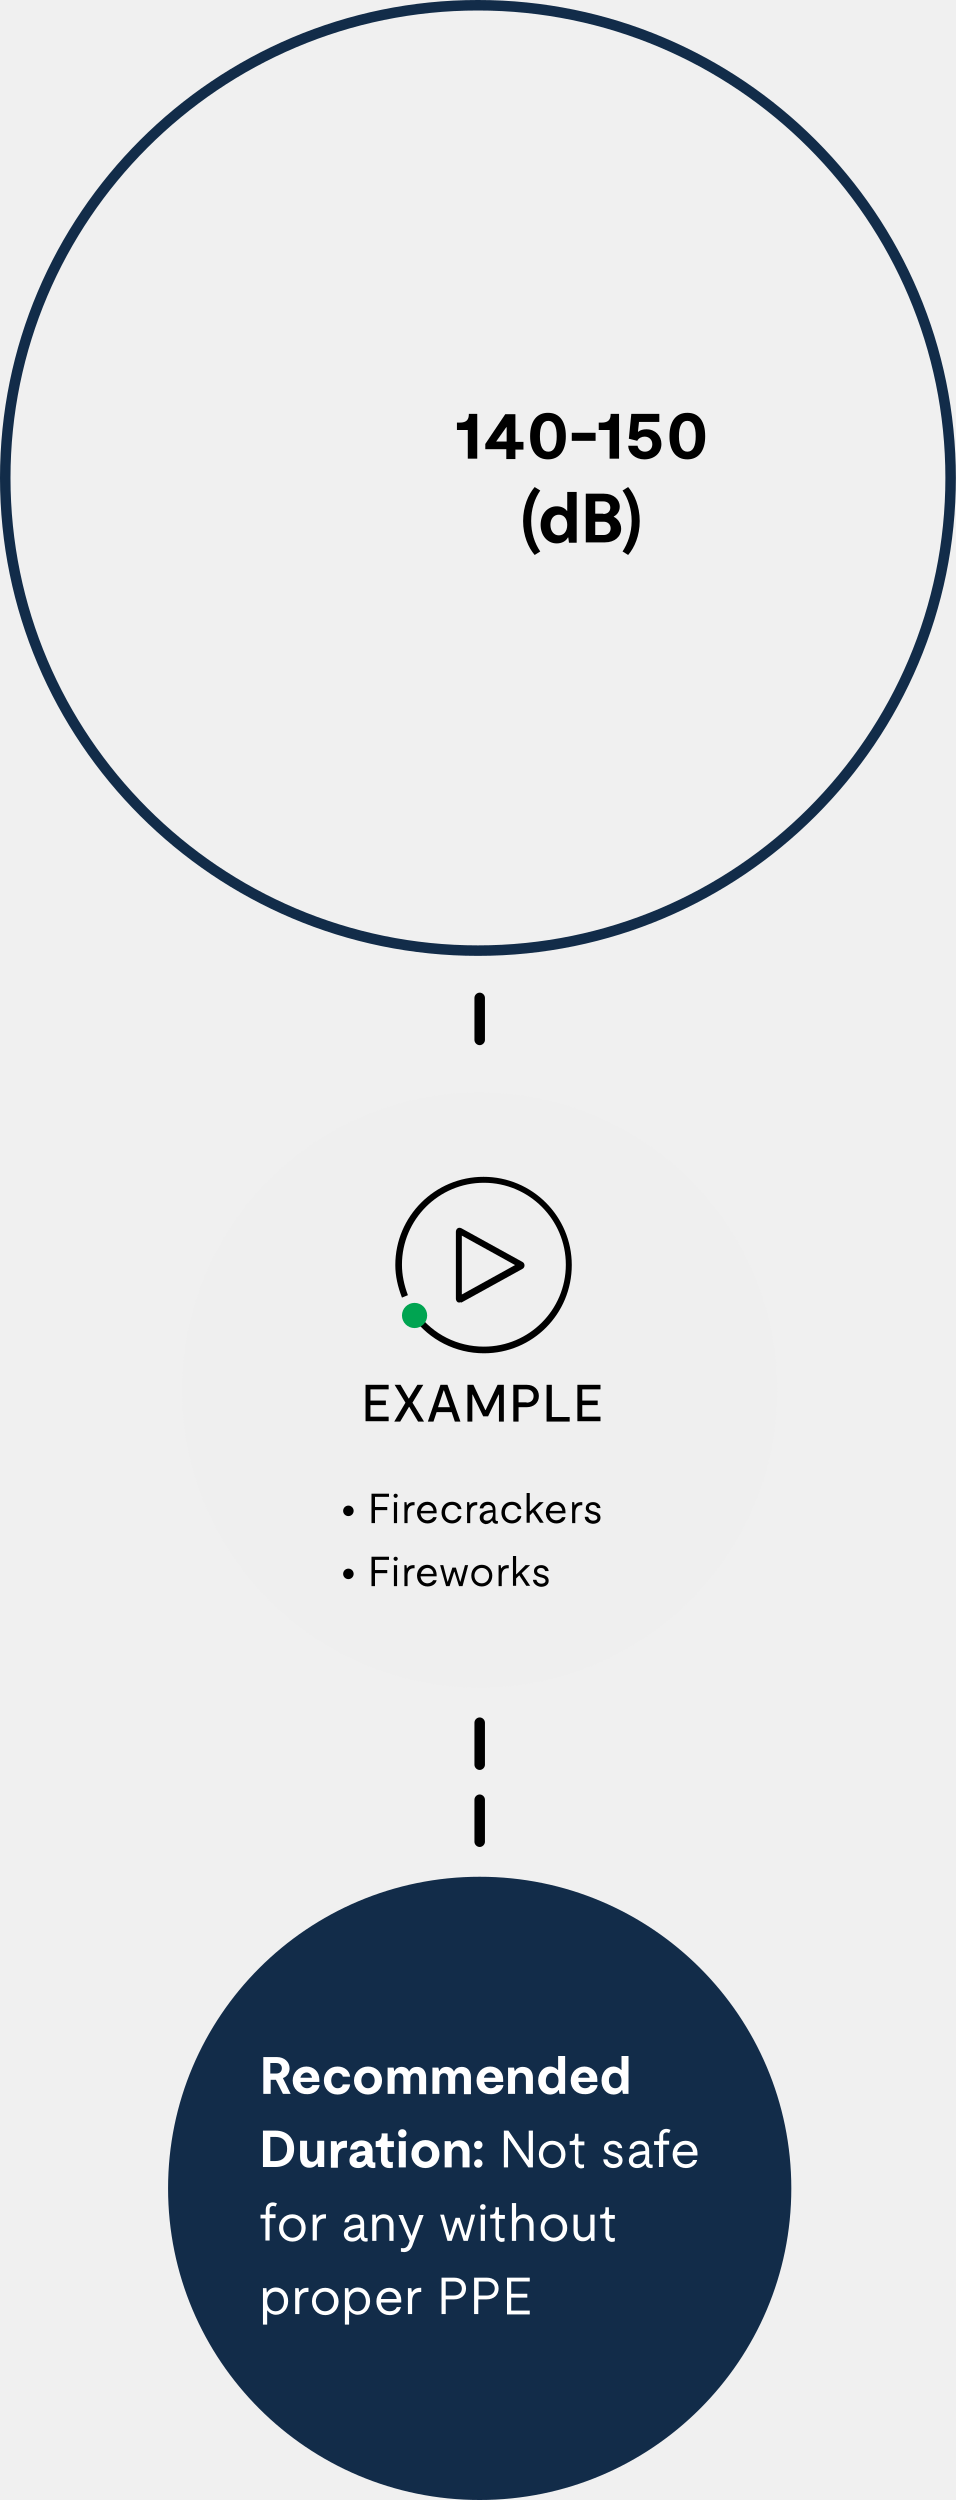
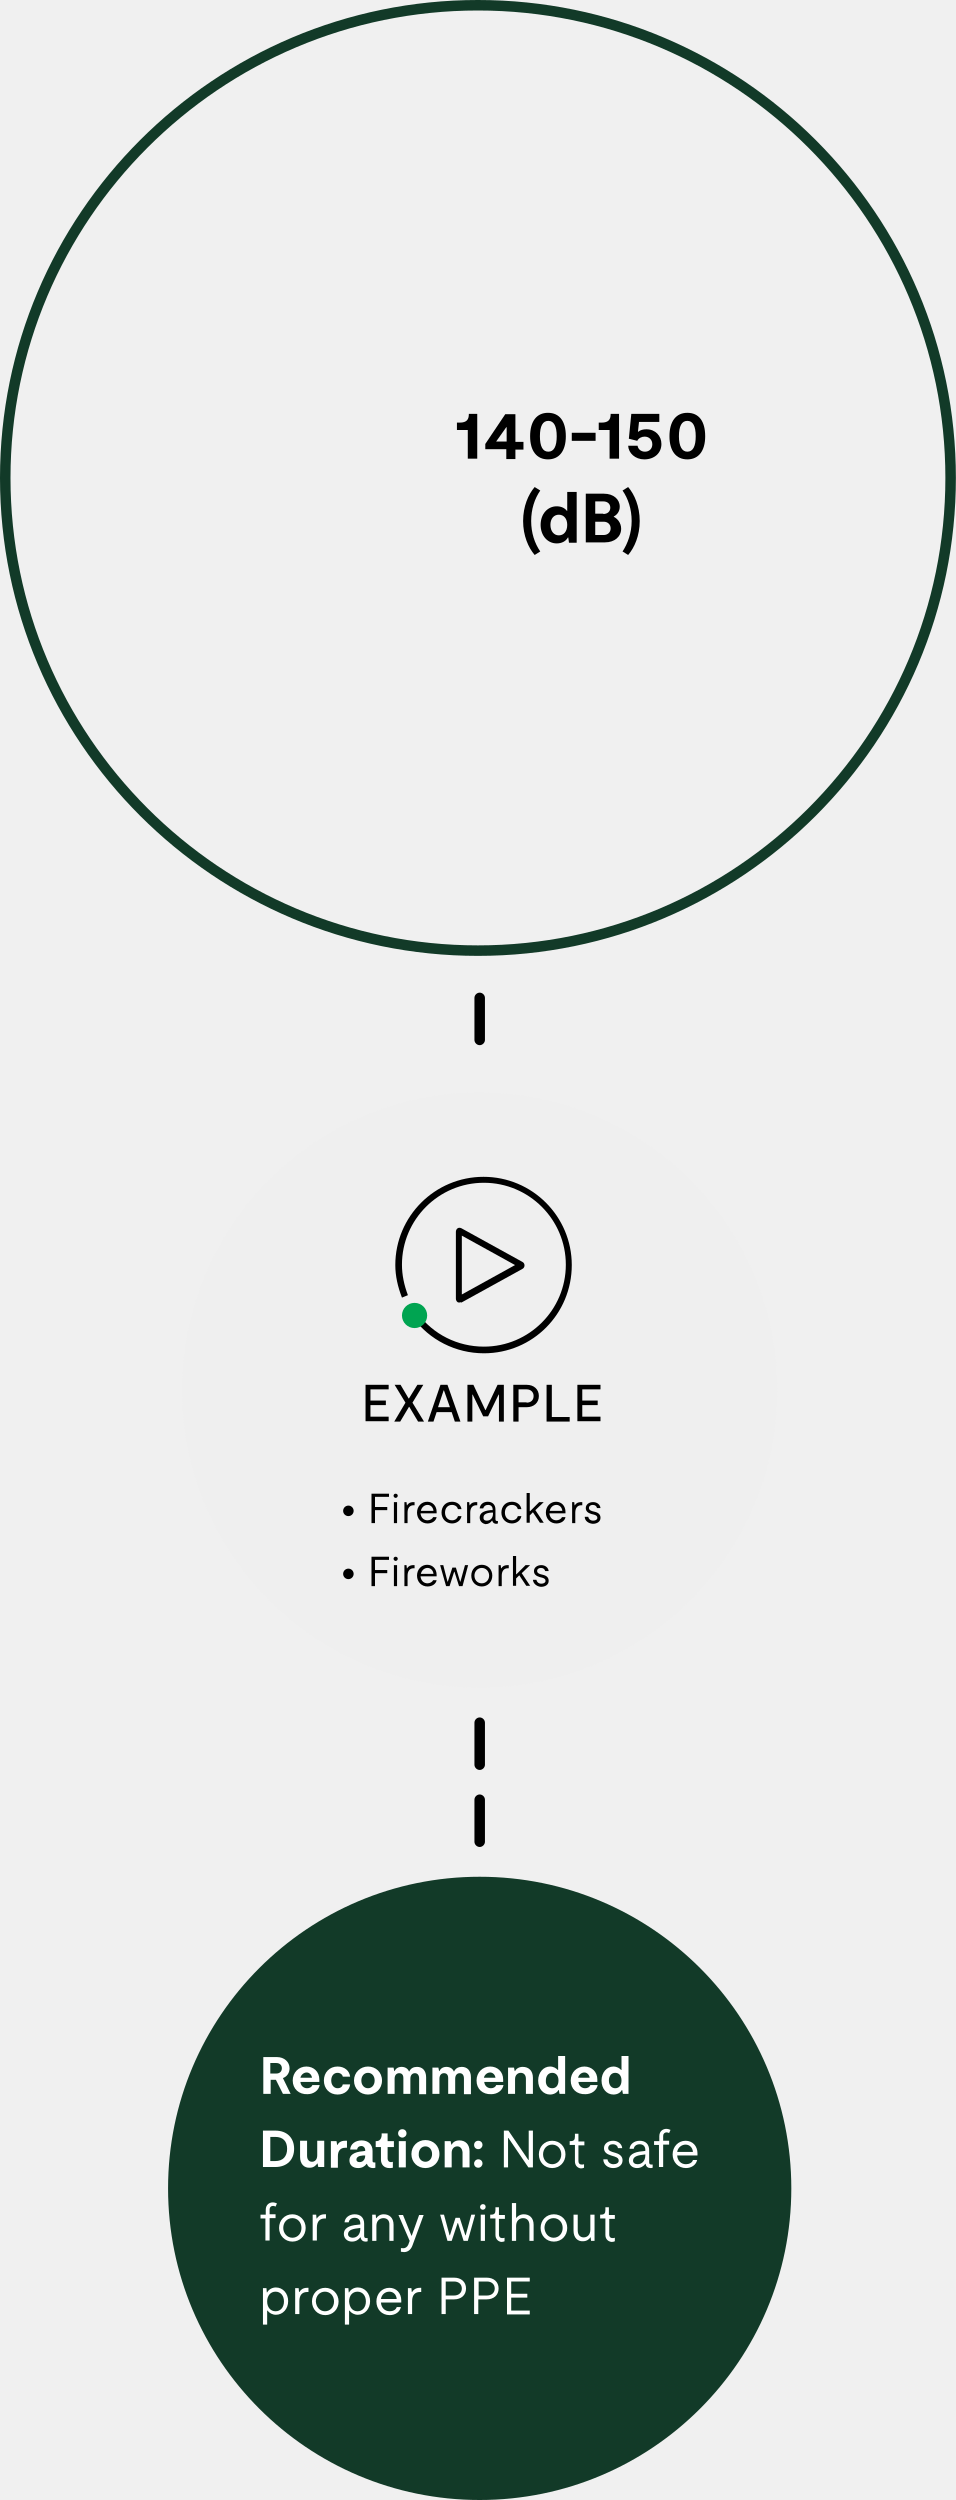
<svg xmlns="http://www.w3.org/2000/svg" version="1.1" id="Working_File" x="0px" y="0px" viewBox="0 0 273 714" style="enable-background:new 0 0 273 714;" xml:space="preserve">
  <style type="text/css">
	.st0{fill:none;}
- 	.st1{fill:#122C49;}
+ 	.st1{fill:#123A28;}
	.st2{fill:#EFEFEF;}
	.st3{enable-background:new    ;}
	.st4{fill:#FFFFFF;}
	.st5{fill:#00A451;}
</style>
  <g id="Line_128">
    <path d="M137,505.5c-0.8,0-1.5-0.7-1.5-1.5v-12c0-0.8,0.7-1.5,1.5-1.5c0.8,0,1.5,0.7,1.5,1.5v12C138.5,504.8,137.8,505.5,137,505.5   z" />
  </g>
  <g id="Line_129">
    <path d="M137,298.5c-0.8,0-1.5-0.7-1.5-1.5v-12c0-0.8,0.7-1.5,1.5-1.5c0.8,0,1.5,0.7,1.5,1.5v12C138.5,297.8,137.8,298.5,137,298.5   z" />
  </g>
  <g id="Line_130">
    <path d="M137,527.5c-0.8,0-1.5-0.7-1.5-1.5v-12c0-0.8,0.7-1.5,1.5-1.5c0.8,0,1.5,0.7,1.5,1.5v12C138.5,526.8,137.8,527.5,137,527.5   z" />
  </g>
  <g id="Group_192">
    <g id="Ellipse_6">
      <g>
        <circle class="st0" cx="136.5" cy="136.5" r="136.5" />
      </g>
      <g>
        <path class="st1" d="M136.5,273C61.2,273,0,211.8,0,136.5S61.2,0,136.5,0C211.8,0,273,61.2,273,136.5S211.8,273,136.5,273z      M136.5,3C62.9,3,3,62.9,3,136.5S62.9,270,136.5,270S270,210.1,270,136.5S210.1,3,136.5,3z" />
      </g>
    </g>
    <g id="Ellipse_55">
      <circle class="st2" cx="137" cy="397" r="85" />
    </g>
    <g id="Group_92">
      <g id="Group_31">
        <g id="Group_116">
          <g id="Group_28">
            <g id="Fireworks">
              <g class="st3">
                <path d="M106.2,444.6h4.9v0.9h-4v2.9h3.5v0.9h-3.5v3.7h-1V444.6z" />
              </g>
              <g class="st3">
                <path d="M113,444.6c0.4,0,0.6,0.3,0.6,0.6s-0.3,0.6-0.6,0.6s-0.6-0.3-0.6-0.6S112.6,444.6,113,444.6z M112.5,447h0.9v6h-0.9         V447z" />
              </g>
              <g class="st3">
                <path d="M115.3,447h0.8l0.1,0.9h0.1c0.2-0.4,0.7-0.9,1.8-0.9c0.1,0,0.2,0,0.3,0v0.9c-0.2,0-0.2,0-0.3,0c-1,0-1.7,0.7-1.7,2.1         v3h-0.9V447z" />
              </g>
              <g class="st3">
                <path d="M119.1,450c0-1.8,1.3-3.1,2.9-3.1c1.6,0,2.7,1.2,2.7,2.9c0,0.1,0,0.3,0,0.4h-4.6c0.1,1.2,0.9,2,2,2         c0.7,0,1.4-0.4,1.6-0.9h1c-0.2,1.1-1.3,1.8-2.6,1.8C120.4,453.1,119.1,451.8,119.1,450z M123.8,449.5c-0.1-1-0.8-1.7-1.7-1.7         c-0.9,0-1.7,0.7-1.9,1.7H123.8z" />
              </g>
              <g class="st3">
                <path d="M125.7,447h0.9l1.2,4.7h0.1l1.3-4h1l1.2,4h0.1l1.3-4.7h0.9l-1.6,6h-1l-1.3-4.1h-0.1l-1.3,4.1h-1L125.7,447z" />
              </g>
              <g class="st3">
                <path d="M134.6,450c0-1.8,1.3-3.1,3-3.1s3,1.3,3,3.1c0,1.8-1.3,3.1-3,3.1S134.6,451.8,134.6,450z M137.6,452.2         c1.2,0,2.1-1,2.1-2.2c0-1.2-0.9-2.2-2.1-2.2s-2.1,1-2.1,2.2C135.5,451.3,136.4,452.2,137.6,452.2z" />
              </g>
              <g class="st3">
                <path d="M142.2,447h0.8l0.1,0.9h0.1c0.2-0.4,0.7-0.9,1.8-0.9c0.1,0,0.2,0,0.3,0v0.9c-0.2,0-0.2,0-0.3,0c-1,0-1.7,0.7-1.7,2.1         v3h-0.9V447z" />
              </g>
              <g class="st3">
                <path d="M146.5,444.4h0.9v5.2h0.1l2.6-2.6h1.3l-2.4,2.3l2.4,3.6h-1.1l-2-3l-0.9,0.9v2.1h-0.9V444.4z" />
              </g>
              <g class="st3">
                <path d="M152.2,451.2h1c0.1,0.6,0.6,1.1,1.4,1.1c0.7,0,1.2-0.3,1.2-0.8c0-0.5-0.3-0.7-0.9-0.9l-0.8-0.2         c-1-0.3-1.6-0.8-1.6-1.7c0-1,0.9-1.7,2.1-1.7c1.1,0,2,0.7,2.1,1.7h-1c-0.1-0.5-0.5-0.9-1.2-0.9c-0.6,0-1.1,0.3-1.1,0.9         c0,0.4,0.3,0.7,1,0.9l0.8,0.2c1.1,0.3,1.5,0.9,1.5,1.7c0,1.1-1,1.7-2.2,1.7C153.3,453.1,152.3,452.3,152.2,451.2z" />
              </g>
            </g>
            <g id="Ellipse_14">
              <circle cx="99.5" cy="449.5" r="1.5" />
            </g>
          </g>
          <g id="Group_27">
            <g id="Firecrackers">
              <g class="st3">
                <path d="M106.2,426.6h4.9v0.9h-4v2.9h3.5v0.9h-3.5v3.7h-1V426.6z" />
              </g>
              <g class="st3">
                <path d="M113,426.6c0.4,0,0.6,0.3,0.6,0.6s-0.3,0.6-0.6,0.6s-0.6-0.3-0.6-0.6S112.6,426.6,113,426.6z M112.5,429h0.9v6h-0.9         V429z" />
              </g>
              <g class="st3">
                <path d="M115.3,429h0.8l0.1,0.9h0.1c0.2-0.4,0.7-0.9,1.8-0.9c0.1,0,0.2,0,0.3,0v0.9c-0.2,0-0.2,0-0.3,0c-1,0-1.7,0.7-1.7,2.1         v3h-0.9V429z" />
              </g>
              <g class="st3">
                <path d="M119.1,432c0-1.8,1.3-3.1,2.9-3.1c1.6,0,2.7,1.2,2.7,2.9c0,0.1,0,0.3,0,0.4h-4.6c0.1,1.2,0.9,2,2,2         c0.7,0,1.4-0.4,1.6-0.9h1c-0.2,1.1-1.3,1.8-2.6,1.8C120.4,435.1,119.1,433.8,119.1,432z M123.8,431.5c-0.1-1-0.8-1.7-1.7-1.7         c-0.9,0-1.7,0.7-1.9,1.7H123.8z" />
              </g>
              <g class="st3">
                <path d="M126.1,432c0-1.8,1.2-3.1,3-3.1c1.4,0,2.5,0.8,2.7,2.1h-1c-0.2-0.7-0.8-1.2-1.7-1.2c-1.2,0-2,0.9-2,2.2         c0,1.3,0.8,2.2,2,2.2c0.9,0,1.5-0.5,1.7-1.2h1c-0.2,1.2-1.3,2.1-2.7,2.1C127.4,435.1,126.1,433.8,126.1,432z" />
              </g>
              <g class="st3">
                <path d="M133.2,429h0.8l0.1,0.9h0.1c0.2-0.4,0.7-0.9,1.8-0.9c0.1,0,0.2,0,0.3,0v0.9c-0.2,0-0.2,0-0.3,0c-1,0-1.7,0.7-1.7,2.1         v3h-0.9V429z" />
              </g>
              <g class="st3">
                <path d="M137,433.4c0-1.2,1-1.9,3.1-2.1l0.6,0v-0.2c0-0.8-0.5-1.3-1.3-1.3c-0.8,0-1.2,0.4-1.4,1h-1c0.1-1.1,1-1.9,2.3-1.9         c1.3,0,2.2,0.8,2.2,2.2v2.8c0,0.4,0.2,0.5,0.5,0.5c0,0,0.1,0,0.2,0v0.7c-0.1,0-0.3,0.1-0.5,0.1c-0.5,0-1-0.3-1.1-0.9v0h-0.1         c-0.4,0.6-1,1-1.9,1C137.8,435.1,137,434.5,137,433.4z M139,434.3c1.1,0,1.8-0.8,1.8-2V432l-0.5,0c-1.5,0.1-2.2,0.6-2.2,1.3         C138,434,138.4,434.3,139,434.3z" />
              </g>
              <g class="st3">
                <path d="M143.2,432c0-1.8,1.2-3.1,3-3.1c1.4,0,2.5,0.8,2.7,2.1h-1c-0.2-0.7-0.8-1.2-1.7-1.2c-1.2,0-2,0.9-2,2.2         c0,1.3,0.8,2.2,2,2.2c0.9,0,1.5-0.5,1.7-1.2h1c-0.2,1.2-1.3,2.1-2.7,2.1C144.5,435.1,143.2,433.8,143.2,432z" />
              </g>
              <g class="st3">
                <path d="M150.4,426.4h0.9v5.2h0.1l2.6-2.6h1.3l-2.4,2.3l2.4,3.6h-1.1l-2-3l-0.9,0.9v2.1h-0.9V426.4z" />
              </g>
              <g class="st3">
                <path d="M155.9,432c0-1.8,1.3-3.1,2.9-3.1c1.6,0,2.7,1.2,2.7,2.9c0,0.1,0,0.3,0,0.4h-4.6c0.1,1.2,0.9,2,2,2         c0.7,0,1.4-0.4,1.6-0.9h1c-0.2,1.1-1.3,1.8-2.6,1.8C157.2,435.1,155.9,433.8,155.9,432z M160.6,431.5c-0.1-1-0.8-1.7-1.7-1.7         c-0.9,0-1.7,0.7-1.9,1.7H160.6z" />
              </g>
              <g class="st3">
                <path d="M163.2,429h0.8l0.1,0.9h0.1c0.2-0.4,0.7-0.9,1.8-0.9c0.1,0,0.2,0,0.3,0v0.9c-0.2,0-0.2,0-0.3,0c-1,0-1.7,0.7-1.7,2.1         v3h-0.9V429z" />
              </g>
              <g class="st3">
                <path d="M167,433.2h1c0.1,0.6,0.6,1.1,1.4,1.1c0.7,0,1.2-0.3,1.2-0.8c0-0.5-0.3-0.7-0.9-0.9l-0.8-0.2c-1-0.3-1.6-0.8-1.6-1.7         c0-1,0.9-1.7,2.1-1.7c1.1,0,2,0.7,2.1,1.7h-1c-0.1-0.5-0.5-0.9-1.2-0.9c-0.6,0-1.1,0.3-1.1,0.9c0,0.4,0.3,0.7,1,0.9l0.8,0.2         c1.1,0.3,1.5,0.9,1.5,1.7c0,1.1-1,1.7-2.2,1.7C168,435.1,167,434.3,167,433.2z" />
              </g>
            </g>
            <g id="Ellipse_14-2">
              <circle cx="99.5" cy="431.5" r="1.5" />
            </g>
          </g>
        </g>
      </g>
    </g>
    <g id="Group_93">
      <g id="Ellipse_18">
        <circle class="st1" cx="137" cy="625" r="89" />
      </g>
      <g id="Recommended_Duration:_Not_safe_for_any_without_proper_PPE">
        <g class="st3">
          <path class="st4" d="M75.1,587.5h4c2.1,0,3.6,1.4,3.6,3.2c0,1.4-0.8,2.4-1.9,2.8L83,598h-2.2l-2-4h-1.5v4h-2.1V587.5z       M78.9,592.2c1,0,1.6-0.6,1.6-1.5c0-0.9-0.6-1.5-1.6-1.5h-1.7v3H78.9z" />
        </g>
        <g class="st3">
          <path class="st4" d="M83.6,594.2c0-2.3,1.7-4,3.9-4c2.1,0,3.7,1.5,3.7,3.7c0,0.2,0,0.4,0,0.7h-5.4c0.1,1.1,0.9,1.8,1.9,1.8      c0.7,0,1.3-0.3,1.5-0.9h2.1c-0.3,1.6-1.8,2.6-3.5,2.6C85.4,598.2,83.6,596.6,83.6,594.2z M89.1,593.4c-0.1-0.9-0.8-1.5-1.5-1.5      c-0.8,0-1.6,0.6-1.8,1.5H89.1z" />
        </g>
        <g class="st3">
          <path class="st4" d="M92.5,594.2c0-2.3,1.6-4,3.9-4c2,0,3.4,1.2,3.6,2.9h-2.1c-0.1-0.6-0.7-1.1-1.5-1.1c-1.1,0-1.8,0.9-1.8,2.2      c0,1.3,0.8,2.2,1.8,2.2c0.9,0,1.4-0.5,1.5-1.1h2.1c-0.2,1.7-1.6,2.9-3.6,2.9C94.1,598.2,92.5,596.5,92.5,594.2z" />
        </g>
        <g class="st3">
          <path class="st4" d="M101.1,594.2c0-2.3,1.8-4,4-4s4,1.6,4,4c0,2.4-1.8,4-4,4S101.1,596.6,101.1,594.2z M105.1,596.4      c1.1,0,1.9-0.9,1.9-2.2c0-1.3-0.8-2.2-1.9-2.2c-1.1,0-1.9,0.9-1.9,2.2C103.2,595.5,104,596.4,105.1,596.4z" />
          <path class="st4" d="M114,592.1c-0.7,0-1.3,0.5-1.3,1.6v4.3h-2v-7.5h1.7l0.2,1h0.1c0.3-0.7,1-1.2,2-1.2c1,0,1.8,0.5,2.1,1.3h0.1      c0.4-0.9,1.2-1.3,2.2-1.3c1.5,0,2.6,1,2.6,3v4.8h-2v-4.5c0-1-0.5-1.5-1.2-1.5c-0.7,0-1.3,0.5-1.3,1.6v4.3h-2v-4.5      C115.2,592.5,114.7,592.1,114,592.1z" />
          <path class="st4" d="M126.8,592.1c-0.7,0-1.3,0.5-1.3,1.6v4.3h-2v-7.5h1.7l0.2,1h0.1c0.3-0.7,1-1.2,2-1.2c1,0,1.8,0.5,2.1,1.3      h0.1c0.4-0.9,1.2-1.3,2.2-1.3c1.5,0,2.6,1,2.6,3v4.8h-2v-4.5c0-1-0.5-1.5-1.2-1.5c-0.7,0-1.3,0.5-1.3,1.6v4.3h-2v-4.5      C128,592.5,127.5,592.1,126.8,592.1z" />
          <path class="st4" d="M136.1,594.2c0-2.3,1.7-4,3.9-4c2.1,0,3.7,1.5,3.7,3.7c0,0.2,0,0.4,0,0.7h-5.4c0.1,1.1,0.9,1.8,1.9,1.8      c0.7,0,1.3-0.3,1.5-0.9h2.1c-0.3,1.6-1.8,2.6-3.5,2.6C137.8,598.2,136.1,596.6,136.1,594.2z M141.5,593.4      c-0.1-0.9-0.8-1.5-1.5-1.5c-0.8,0-1.6,0.6-1.8,1.5H141.5z" />
          <path class="st4" d="M148.7,592c-0.8,0-1.6,0.6-1.6,1.8v4.2h-2v-7.5h1.7l0.2,1h0.1c0.3-0.6,1-1.2,2.2-1.2c1.7,0,2.9,1.1,2.9,3.1      v4.6h-2v-4.3C150.2,592.6,149.6,592,148.7,592z" />
          <path class="st4" d="M159.8,598l-0.2-1.1h-0.1c-0.4,0.8-1.4,1.3-2.4,1.3c-1.9,0-3.4-1.6-3.4-4c0-2.3,1.5-4,3.4-4      c1,0,1.8,0.5,2.2,1h0.1v-4h2V598H159.8z M157.7,596.4c1.1,0,1.8-0.8,1.8-2.2c0-1.4-0.7-2.2-1.8-2.2s-1.8,0.9-1.8,2.2      C155.8,595.6,156.6,596.4,157.7,596.4z" />
          <path class="st4" d="M163,594.2c0-2.3,1.7-4,3.9-4c2.1,0,3.7,1.5,3.7,3.7c0,0.2,0,0.4,0,0.7h-5.4c0.1,1.1,0.9,1.8,1.9,1.8      c0.7,0,1.3-0.3,1.5-0.9h2.1c-0.3,1.6-1.8,2.6-3.5,2.6C164.7,598.2,163,596.6,163,594.2z M168.4,593.4c-0.1-0.9-0.8-1.5-1.5-1.5      c-0.8,0-1.6,0.6-1.8,1.5H168.4z" />
          <path class="st4" d="M177.9,598l-0.2-1.1h-0.1c-0.4,0.8-1.3,1.3-2.4,1.3c-1.9,0-3.4-1.6-3.4-4c0-2.3,1.5-4,3.4-4      c1,0,1.8,0.5,2.2,1h0.1v-4h2V598H177.9z M175.7,596.4c1.1,0,1.8-0.8,1.8-2.2c0-1.4-0.7-2.2-1.8-2.2c-1.1,0-1.8,0.9-1.8,2.2      C173.9,595.6,174.7,596.4,175.7,596.4z" />
        </g>
        <g class="st3">
          <path class="st4" d="M75.1,608.5h3.5c3.4,0,5.4,2.1,5.4,5.2s-2,5.2-5.4,5.2h-3.5V608.5z M78.6,617.2c2.2,0,3.4-1.3,3.4-3.5      s-1.2-3.4-3.4-3.4h-1.4v6.9H78.6z" />
        </g>
        <g class="st3">
          <path class="st4" d="M85.7,616v-4.6h2v4.3c0,1.1,0.6,1.7,1.4,1.7s1.5-0.6,1.5-1.8v-4.2h2v7.5h-1.7l-0.2-1h-0.1      c-0.3,0.5-1,1.2-2.1,1.2C86.9,619.2,85.7,618.1,85.7,616z" />
        </g>
        <g class="st3">
          <path class="st4" d="M94.4,611.5h1.7l0.2,1.1h0.1c0.3-0.7,1-1.2,2.1-1.2c0.2,0,0.4,0,0.6,0v2c-0.2,0-0.4,0-0.5,0      c-1.3,0-2.1,0.8-2.1,2.4v3.3h-2V611.5z" />
        </g>
        <g class="st3">
          <path class="st4" d="M99.8,617c0-1.5,1.3-2.4,3.8-2.6l0.7-0.1v-0.2c0-0.7-0.5-1.2-1.1-1.2c-0.6,0-1.1,0.3-1.2,1h-2      c0.1-1.5,1.4-2.6,3.3-2.6c1.9,0,3.1,1.2,3.1,3v2.8c0,0.4,0.1,0.5,0.6,0.5l0.2,0v1.5c-0.2,0.1-0.5,0.1-0.7,0.1      c-0.7,0-1.4-0.3-1.7-1.2h-0.1c-0.5,0.7-1.3,1.2-2.4,1.2C100.7,619.2,99.8,618.3,99.8,617z M102.7,617.5c1,0,1.6-0.8,1.6-1.8      v-0.1l-0.6,0c-1.3,0.1-1.9,0.5-1.9,1.2C101.8,617.3,102.2,617.5,102.7,617.5z" />
        </g>
        <g class="st3">
          <path class="st4" d="M108.8,616.8v-3.6h-1.5v-1.7h0.2c0.9,0,1.4-0.6,1.5-1.6l0-0.6h1.7v2.2h1.8v1.7h-1.8v3.3c0,0.6,0.4,1,0.9,1      c0.2,0,0.4,0,0.6-0.1v1.7c-0.3,0.1-0.7,0.1-1,0.1C109.7,619.2,108.8,618.2,108.8,616.8z" />
        </g>
        <g class="st3">
          <path class="st4" d="M114.9,608.1c0.7,0,1.2,0.5,1.2,1.2c0,0.7-0.6,1.2-1.2,1.2s-1.2-0.5-1.2-1.2      C113.7,608.6,114.2,608.1,114.9,608.1z M113.9,611.5h2v7.5h-2V611.5z" />
          <path class="st4" d="M117.5,615.2c0-2.3,1.8-4,4-4s4,1.6,4,4c0,2.4-1.8,4-4,4S117.5,617.6,117.5,615.2z M121.5,617.4      c1.1,0,1.9-0.9,1.9-2.2c0-1.3-0.8-2.2-1.9-2.2c-1.1,0-1.9,0.9-1.9,2.2C119.5,616.5,120.4,617.4,121.5,617.4z" />
        </g>
        <g class="st3">
          <path class="st4" d="M130.6,613c-0.8,0-1.6,0.6-1.6,1.8v4.2h-2v-7.5h1.7l0.2,1h0.1c0.3-0.6,1-1.2,2.2-1.2c1.7,0,2.9,1.1,2.9,3.1      v4.6h-2v-4.3C132,613.6,131.4,613,130.6,613z" />
        </g>
        <g class="st3">
          <path class="st4" d="M136.6,611.4c0.7,0,1.2,0.5,1.2,1.2c0,0.6-0.5,1.2-1.2,1.2c-0.7,0-1.2-0.5-1.2-1.2      C135.4,611.9,135.9,611.4,136.6,611.4z M135.4,617.9c0-0.6,0.5-1.2,1.2-1.2c0.7,0,1.2,0.5,1.2,1.2c0,0.6-0.5,1.2-1.2,1.2      C135.9,619.1,135.4,618.6,135.4,617.9z" />
        </g>
        <g class="st3">
          <path class="st4" d="M143.9,608.5h1.3l5.7,8.4h0.1v-8.4h1.2V619h-1.3l-5.7-8.4h-0.1v8.4h-1.2V608.5z" />
          <path class="st4" d="M153.9,615.3c0-2.2,1.6-3.9,3.8-3.9s3.8,1.7,3.8,3.9c0,2.2-1.6,3.9-3.8,3.9S153.9,617.5,153.9,615.3z       M157.7,618.1c1.5,0,2.6-1.2,2.6-2.8c0-1.6-1.1-2.8-2.6-2.8s-2.6,1.2-2.6,2.8C155.1,616.8,156.2,618.1,157.7,618.1z" />
        </g>
        <g class="st3">
          <path class="st4" d="M164.2,617.3v-4.7h-1.5v-1.1h0.3c0.9,0,1.2-0.4,1.2-1.3l0-0.8h1v2.2h1.7v1.1h-1.7v4.5c0,0.6,0.3,1,0.9,1      c0.2,0,0.5,0,0.7-0.1v1c-0.2,0.1-0.5,0.2-0.9,0.2C165,619.2,164.2,618.5,164.2,617.3z" />
          <path class="st4" d="M172.3,616.7h1.2c0.1,0.8,0.8,1.4,1.7,1.4c0.9,0,1.5-0.4,1.5-1c0-0.6-0.3-0.9-1.2-1.2l-1-0.3      c-1.3-0.4-2-1-2-2.1c0-1.2,1.1-2.1,2.6-2.1c1.4,0,2.5,0.9,2.6,2.1h-1.2c-0.1-0.6-0.6-1.1-1.5-1.1c-0.8,0-1.3,0.4-1.3,1.1      c0,0.5,0.3,0.8,1.2,1.1l1,0.3c1.3,0.4,1.9,1.1,1.9,2.1c0,1.4-1.2,2.2-2.7,2.2C173.6,619.2,172.3,618.2,172.3,616.7z" />
        </g>
        <g class="st3">
          <path class="st4" d="M179.6,617c0-1.5,1.3-2.4,3.9-2.6l0.8-0.1v-0.3c0-1-0.6-1.6-1.6-1.6c-0.9,0-1.6,0.5-1.7,1.3h-1.2      c0.1-1.3,1.3-2.3,2.9-2.3c1.7,0,2.7,1,2.7,2.7v3.5c0,0.5,0.3,0.6,0.7,0.6c0.1,0,0.1,0,0.3,0v0.9c-0.2,0.1-0.4,0.1-0.6,0.1      c-0.6,0-1.3-0.3-1.4-1.2v0h-0.1c-0.5,0.7-1.3,1.2-2.4,1.2C180.6,619.2,179.6,618.3,179.6,617z M182.1,618.1c1.3,0,2.2-1,2.2-2.5      v-0.3l-0.7,0.1c-1.9,0.2-2.8,0.7-2.8,1.7C180.8,617.7,181.3,618.1,182.1,618.1z" />
        </g>
        <g class="st3">
          <path class="st4" d="M188.3,612.6h-1.5v-1.1h1.5v-1.4c0-1.4,1-2.1,2-2.1c0.5,0,1,0.2,1.2,0.3l-0.4,0.9c-0.2-0.1-0.5-0.2-0.7-0.2      c-0.6,0-1,0.4-1,1v1.4h1.7v1.1h-1.7v6.4h-1.2V612.6z" />
        </g>
        <g class="st3">
          <path class="st4" d="M192.1,615.3c0-2.2,1.6-3.9,3.7-3.9c2,0,3.4,1.5,3.4,3.6c0,0.2,0,0.3,0,0.6h-5.8c0.1,1.5,1.1,2.5,2.5,2.5      c0.9,0,1.8-0.4,2-1.2h1.2c-0.3,1.4-1.6,2.3-3.2,2.3C193.7,619.2,192.1,617.5,192.1,615.3z M197.9,614.6c-0.1-1.3-1-2.1-2.1-2.1      s-2.2,0.8-2.4,2.1H197.9z" />
        </g>
        <g class="st3">
          <path class="st4" d="M75.9,633.6h-1.5v-1.1h1.5v-1.4c0-1.4,1-2.1,2-2.1c0.5,0,1,0.2,1.2,0.3l-0.4,0.9c-0.2-0.1-0.5-0.2-0.7-0.2      c-0.6,0-1,0.4-1,1v1.4h1.7v1.1H77v6.4h-1.2V633.6z" />
        </g>
        <g class="st3">
          <path class="st4" d="M79.7,636.3c0-2.2,1.6-3.9,3.8-3.9c2.1,0,3.8,1.7,3.8,3.9c0,2.2-1.6,3.9-3.8,3.9      C81.4,640.2,79.7,638.5,79.7,636.3z M83.5,639.1c1.5,0,2.6-1.2,2.6-2.8c0-1.6-1.1-2.8-2.6-2.8s-2.6,1.2-2.6,2.8      C80.9,637.8,82,639.1,83.5,639.1z" />
          <path class="st4" d="M89.3,632.5h1l0.1,1.1h0.1c0.3-0.5,0.9-1.2,2.2-1.2c0.2,0,0.3,0,0.4,0v1.2c-0.2,0-0.3,0-0.4,0      c-1.3,0-2.2,0.8-2.2,2.6v3.7h-1.2V632.5z" />
        </g>
        <g class="st3">
          <path class="st4" d="M98.2,638c0-1.5,1.3-2.4,3.9-2.6l0.8-0.1v-0.3c0-1-0.6-1.6-1.6-1.6c-0.9,0-1.6,0.5-1.7,1.3h-1.2      c0.1-1.3,1.3-2.3,2.9-2.3c1.7,0,2.7,1,2.7,2.7v3.5c0,0.5,0.3,0.6,0.7,0.6c0.1,0,0.1,0,0.3,0v0.9c-0.2,0.1-0.4,0.1-0.6,0.1      c-0.6,0-1.3-0.3-1.4-1.2v0h-0.1c-0.5,0.7-1.3,1.2-2.4,1.2C99.2,640.2,98.2,639.3,98.2,638z M100.7,639.1c1.3,0,2.2-1,2.2-2.5      v-0.3l-0.7,0.1c-1.9,0.2-2.8,0.7-2.8,1.7C99.4,638.7,100,639.1,100.7,639.1z" />
        </g>
        <g class="st3">
          <path class="st4" d="M109.5,633.5c-1,0-2,0.7-2,2.2v4.3h-1.2v-7.5h1l0.1,1h0.1c0.3-0.5,1-1.1,2.1-1.1c1.6,0,2.8,1,2.8,3v4.6      h-1.2v-4.5C111.3,634.1,110.5,633.5,109.5,633.5z" />
        </g>
        <g class="st3">
          <path class="st4" d="M115.2,642.1c0.5,0,1.1-0.3,1.4-1l0.4-1.1l-3.2-7.4h1.3l2.4,5.9h0.1l2.1-5.9h1.3l-3.2,8.7      c-0.5,1.4-1.5,1.9-2.4,1.9c-0.3,0-0.7-0.1-0.9-0.1v-1C114.6,642,114.9,642.1,115.2,642.1z" />
          <path class="st4" d="M125.7,632.5h1.1l1.6,5.9h0.1l1.6-5h1.2l1.6,5h0.1l1.6-5.9h1.1l-2.1,7.5h-1.2l-1.6-5.1h-0.1L129,640h-1.2      L125.7,632.5z" />
          <path class="st4" d="M137.9,629.5c0.5,0,0.8,0.3,0.8,0.8c0,0.5-0.4,0.8-0.8,0.8s-0.8-0.3-0.8-0.8      C137.1,629.9,137.5,629.5,137.9,629.5z M137.3,632.5h1.2v7.5h-1.2V632.5z" />
        </g>
        <g class="st3">
          <path class="st4" d="M141.5,638.3v-4.7h-1.5v-1.1h0.3c0.9,0,1.2-0.4,1.2-1.3l0-0.8h1v2.2h1.7v1.1h-1.7v4.5c0,0.6,0.3,1,0.9,1      c0.2,0,0.5,0,0.7-0.1v1c-0.2,0.1-0.5,0.2-0.9,0.2C142.3,640.2,141.5,639.5,141.5,638.3z" />
        </g>
        <g class="st3">
          <path class="st4" d="M149.4,633.5c-1,0-2,0.7-2,2.2v4.3h-1.2v-10.8h1.2v4.2h0.1c0.2-0.3,0.9-1,2.1-1c1.6,0,2.8,1,2.8,3v4.6h-1.2      v-4.5C151.2,634.1,150.4,633.5,149.4,633.5z" />
        </g>
        <g class="st3">
          <path class="st4" d="M154.4,636.3c0-2.2,1.6-3.9,3.8-3.9s3.8,1.7,3.8,3.9c0,2.2-1.6,3.9-3.8,3.9S154.4,638.5,154.4,636.3z       M158.1,639.1c1.5,0,2.6-1.2,2.6-2.8c0-1.6-1.1-2.8-2.6-2.8s-2.6,1.2-2.6,2.8C155.6,637.8,156.6,639.1,158.1,639.1z" />
        </g>
        <g class="st3">
          <path class="st4" d="M163.8,637.1v-4.6h1.2v4.5c0,1.4,0.8,2,1.7,2c1,0,1.9-0.7,1.9-2.2v-4.3h1.2v7.5h-1l-0.1-1h-0.1      c-0.3,0.5-1,1.1-2.1,1.1C165,640.2,163.8,639.1,163.8,637.1z" />
          <path class="st4" d="M172.9,638.3v-4.7h-1.5v-1.1h0.3c0.9,0,1.2-0.4,1.2-1.3l0-0.8h1v2.2h1.7v1.1H174v4.5c0,0.6,0.3,1,0.9,1      c0.2,0,0.5,0,0.7-0.1v1c-0.2,0.1-0.5,0.2-0.9,0.2C173.7,640.2,172.9,639.5,172.9,638.3z" />
        </g>
        <g class="st3">
          <path class="st4" d="M75.2,653.5h0.9l0.1,1.2h0.1c0.5-0.9,1.5-1.4,2.5-1.4c2,0,3.5,1.7,3.5,3.9c0,2.2-1.5,3.9-3.5,3.9      c-1,0-1.9-0.5-2.4-1.2h-0.1v4h-1.2V653.5z M78.7,660.1c1.4,0,2.4-1.1,2.4-2.8c0-1.7-1-2.8-2.4-2.8c-1.4,0-2.4,1.1-2.4,2.8      C76.3,659,77.3,660.1,78.7,660.1z" />
        </g>
        <g class="st3">
          <path class="st4" d="M84.3,653.5h1l0.1,1.1h0.1c0.3-0.5,0.9-1.2,2.2-1.2c0.2,0,0.3,0,0.4,0v1.2c-0.2,0-0.3,0-0.4,0      c-1.3,0-2.2,0.8-2.2,2.6v3.7h-1.2V653.5z" />
        </g>
        <g class="st3">
          <path class="st4" d="M89.1,657.3c0-2.2,1.6-3.9,3.8-3.9c2.1,0,3.8,1.7,3.8,3.9c0,2.2-1.6,3.9-3.8,3.9      C90.7,661.2,89.1,659.5,89.1,657.3z M92.8,660.1c1.5,0,2.6-1.2,2.6-2.8c0-1.6-1.1-2.8-2.6-2.8s-2.6,1.2-2.6,2.8      C90.3,658.8,91.3,660.1,92.8,660.1z" />
        </g>
        <g class="st3">
          <path class="st4" d="M98.6,653.5h0.9l0.1,1.2h0.1c0.5-0.9,1.5-1.4,2.5-1.4c2,0,3.5,1.7,3.5,3.9c0,2.2-1.5,3.9-3.5,3.9      c-1,0-1.9-0.5-2.4-1.2h-0.1v4h-1.2V653.5z M102.1,660.1c1.4,0,2.4-1.1,2.4-2.8c0-1.7-1-2.8-2.4-2.8c-1.4,0-2.4,1.1-2.4,2.8      C99.8,659,100.7,660.1,102.1,660.1z" />
        </g>
        <g class="st3">
          <path class="st4" d="M107.5,657.3c0-2.2,1.6-3.9,3.7-3.9c2,0,3.4,1.5,3.4,3.6c0,0.2,0,0.3,0,0.6h-5.8c0.1,1.5,1.1,2.5,2.5,2.5      c0.9,0,1.8-0.4,2-1.2h1.2c-0.3,1.4-1.6,2.3-3.2,2.3C109,661.2,107.5,659.5,107.5,657.3z M113.3,656.6c-0.1-1.3-1-2.1-2.1-2.1      c-1.2,0-2.2,0.8-2.4,2.1H113.3z" />
          <path class="st4" d="M116.5,653.5h1l0.1,1.1h0.1c0.3-0.5,0.9-1.2,2.2-1.2c0.2,0,0.3,0,0.4,0v1.2c-0.2,0-0.3,0-0.4,0      c-1.3,0-2.2,0.8-2.2,2.6v3.7h-1.2V653.5z" />
          <path class="st4" d="M126.1,650.5h3.6c2,0,3.4,1.2,3.4,3.1c0,1.9-1.4,3.1-3.4,3.1h-2.4v4.2h-1.2V650.5z M129.7,655.6      c1.3,0,2.2-0.8,2.2-2c0-1.2-0.9-2-2.2-2h-2.4v4H129.7z" />
          <path class="st4" d="M135.4,650.5h3.6c2,0,3.4,1.2,3.4,3.1c0,1.9-1.4,3.1-3.4,3.1h-2.4v4.2h-1.2V650.5z M139.1,655.6      c1.3,0,2.2-0.8,2.2-2c0-1.2-0.9-2-2.2-2h-2.4v4H139.1z" />
          <path class="st4" d="M144.8,650.5h6.5v1.1H146v3.5h4.6v1.1H146v3.7h5.3v1.1h-6.5V650.5z" />
        </g>
      </g>
    </g>
    <g id="Group_141">
      <g id="_dB_">
        <g class="st3">
          <path d="M151.7,148.8c0,3.4,1,6.4,2.6,8.7l-1.6,1c-1.8-2.1-3.3-5.5-3.3-9.7c0-4.2,1.5-7.6,3.3-9.7l1.6,1      C152.7,142.4,151.7,145.4,151.7,148.8z" />
        </g>
        <g class="st3">
          <path d="M162.5,155l-0.2-1.5h-0.1c-0.6,1.1-1.8,1.7-3.2,1.7c-2.6,0-4.6-2.2-4.6-5.3c0-3.1,2-5.3,4.6-5.3c1.4,0,2.4,0.6,2.9,1.3      h0.1v-5.4h2.7V155H162.5z M159.6,152.9c1.4,0,2.4-1.1,2.4-3c0-1.8-1-2.9-2.4-2.9s-2.4,1.1-2.4,2.9S158.2,152.9,159.6,152.9z" />
        </g>
        <g class="st3">
          <path d="M167.2,141h5.3c2.7,0,4.5,1.6,4.5,3.7c0,1.5-0.9,2.4-1.7,2.8v0.1c1,0.5,2.1,1.7,2.1,3.4c0,2.3-1.9,3.9-4.6,3.9h-5.5V141      z M172.3,146.8c1.2,0,2-0.7,2-1.8s-0.8-1.8-2-1.8H170v3.5H172.3z M172.4,152.8c1.2,0,2-0.8,2-1.9c0-1.1-0.8-1.9-2-1.9H170v3.8      H172.4z" />
        </g>
        <g class="st3">
          <path d="M180.4,148.8c0-3.4-1-6.4-2.6-8.7l1.6-1c1.8,2.1,3.3,5.5,3.3,9.7s-1.5,7.6-3.3,9.7l-1.6-1      C179.3,155.2,180.4,152.2,180.4,148.8z" />
        </g>
      </g>
      <g id="_140-150">
        <g class="st3">
          <path d="M133.7,122.8h-3.2v-2.1h0.8c2,0,2.6-0.9,2.6-2.4v-0.1h2.4V131h-2.7V122.8z" />
          <path d="M144.7,128.3h-6.1v-1.5l5.7-8.5h2.9v7.9h2.3v2.2h-2.3v2.7h-2.6V128.3z M144.7,126.1V122h-0.1l-2.9,4.1H144.7z" />
        </g>
        <g class="st3">
          <path d="M151.4,124.6c0-4.3,1.9-6.7,5.1-6.7c3.3,0,5.1,2.4,5.1,6.7c0,4.2-1.9,6.6-5.1,6.6C153.3,131.2,151.4,128.8,151.4,124.6z       M156.6,129c1.6,0,2.4-1.5,2.4-4.4c0-2.9-0.8-4.4-2.4-4.4c-1.6,0-2.4,1.5-2.4,4.4C154.2,127.5,155,129,156.6,129z" />
        </g>
        <g class="st3">
          <path d="M163.3,123.6h6.8v2.3h-6.8V123.6z" />
        </g>
        <g class="st3">
          <path d="M174.2,122.8h-3.2v-2.1h0.8c2,0,2.6-0.9,2.6-2.4v-0.1h2.4V131h-2.7V122.8z" />
        </g>
        <g class="st3">
          <path d="M179.4,127.3h2.7c0.1,0.9,0.9,1.7,2.1,1.7c1.2,0,2.1-0.8,2.1-2.1c0-1.3-0.9-2.2-2.2-2.2c-0.8,0-1.7,0.4-2.1,1.2      l-2.4-0.6l0.7-7.1h8v2.3h-5.8l-0.3,2.8h0.1c0.6-0.5,1.4-0.7,2.3-0.7c2.6,0,4.3,1.9,4.3,4.2c0,2.6-2,4.4-4.9,4.4      C181.4,131.2,179.5,129.4,179.4,127.3z" />
          <path d="M191.2,124.6c0-4.3,1.9-6.7,5.1-6.7c3.3,0,5.1,2.4,5.1,6.7c0,4.2-1.9,6.6-5.1,6.6C193.1,131.2,191.2,128.8,191.2,124.6z       M196.3,129c1.6,0,2.4-1.5,2.4-4.4c0-2.9-0.8-4.4-2.4-4.4c-1.6,0-2.4,1.5-2.4,4.4C193.9,127.5,194.8,129,196.3,129z" />
        </g>
      </g>
    </g>
    <g id="Group_180">
      <g id="Group_170">
        <g id="Path_22">
          <path class="st0" d="M222,397c0-46.9-38.1-85-85-85s-85,38.1-85,85H222z" />
        </g>
      </g>
      <g id="EXAMPLE">
        <g class="st3">
          <path d="M104.4,395.5h6.6v1.3h-5.2v3.2h4.4v1.3h-4.4v3.3h5.2v1.3h-6.6V395.5z" />
          <path d="M115.8,400.6l-3.1-5.1h1.7l2.3,3.9h0.1l2.4-3.9h1.7l-3.1,5.1l3.3,5.4h-1.7l-2.5-4.2h-0.1l-2.5,4.2h-1.7L115.8,400.6z" />
          <path d="M125.8,395.5h2l3.7,10.5h-1.6l-0.9-2.7h-4.3l-0.9,2.7h-1.6L125.8,395.5z M128.5,401.9l-1.7-4.8h-0.1l-1.6,4.8H128.5z" />
          <path d="M133.4,395.5h1.8l3.4,7.2h0.1l3.4-7.2h1.8V406h-1.4v-7.7h-0.1l-3,6.2h-1.4l-3-6.2h-0.1v7.7h-1.4V395.5z" />
          <path d="M146.7,395.5h3.7c2.1,0,3.5,1.3,3.5,3.2s-1.4,3.2-3.5,3.2h-2.3v4.1h-1.5V395.5z M150.4,400.6c1.2,0,2-0.7,2-1.9      c0-1.1-0.8-1.9-2-1.9h-2.3v3.7H150.4z" />
          <path d="M156.1,395.5h1.5v9.2h5.1v1.3h-6.6V395.5z" />
          <path d="M164.9,395.5h6.6v1.3h-5.2v3.2h4.4v1.3h-4.4v3.3h5.2v1.3h-6.6V395.5z" />
        </g>
      </g>
    </g>
  </g>
  <g>
    <path d="M138.2,386.5c-8,0-15.6-3.8-20.3-10.3l1.4-1.1c4.4,6,11.4,9.5,18.9,9.5c12.9,0,23.4-10.5,23.4-23.4s-10.5-23.4-23.4-23.4   s-23.4,10.5-23.4,23.4c0,2.9,0.6,5.8,1.7,8.7l-1.7,0.7c-1.2-3.1-1.9-6.2-1.9-9.3c0-13.9,11.3-25.2,25.2-25.2s25.2,11.3,25.2,25.2   S152.2,386.5,138.2,386.5L138.2,386.5L138.2,386.5z" />
  </g>
  <g>
    <path d="M131.2,372c-0.2,0-0.4,0-0.5-0.1c-0.3-0.2-0.5-0.6-0.5-1v-19.1c0-0.4,0.2-0.8,0.5-1s0.7-0.2,1.1,0l17.4,9.6   c0.4,0.2,0.6,0.6,0.6,1s-0.2,0.8-0.6,1l-17.4,9.6C131.6,371.9,131.4,371.9,131.2,372L131.2,372L131.2,372z M131.9,352.9v16.8   l15.2-8.4L131.9,352.9L131.9,352.9L131.9,352.9z M148.3,360.7L148.3,360.7z" />
  </g>
  <g>
    <circle class="st5" cx="118.4" cy="375.7" r="3.6" />
  </g>
</svg>
